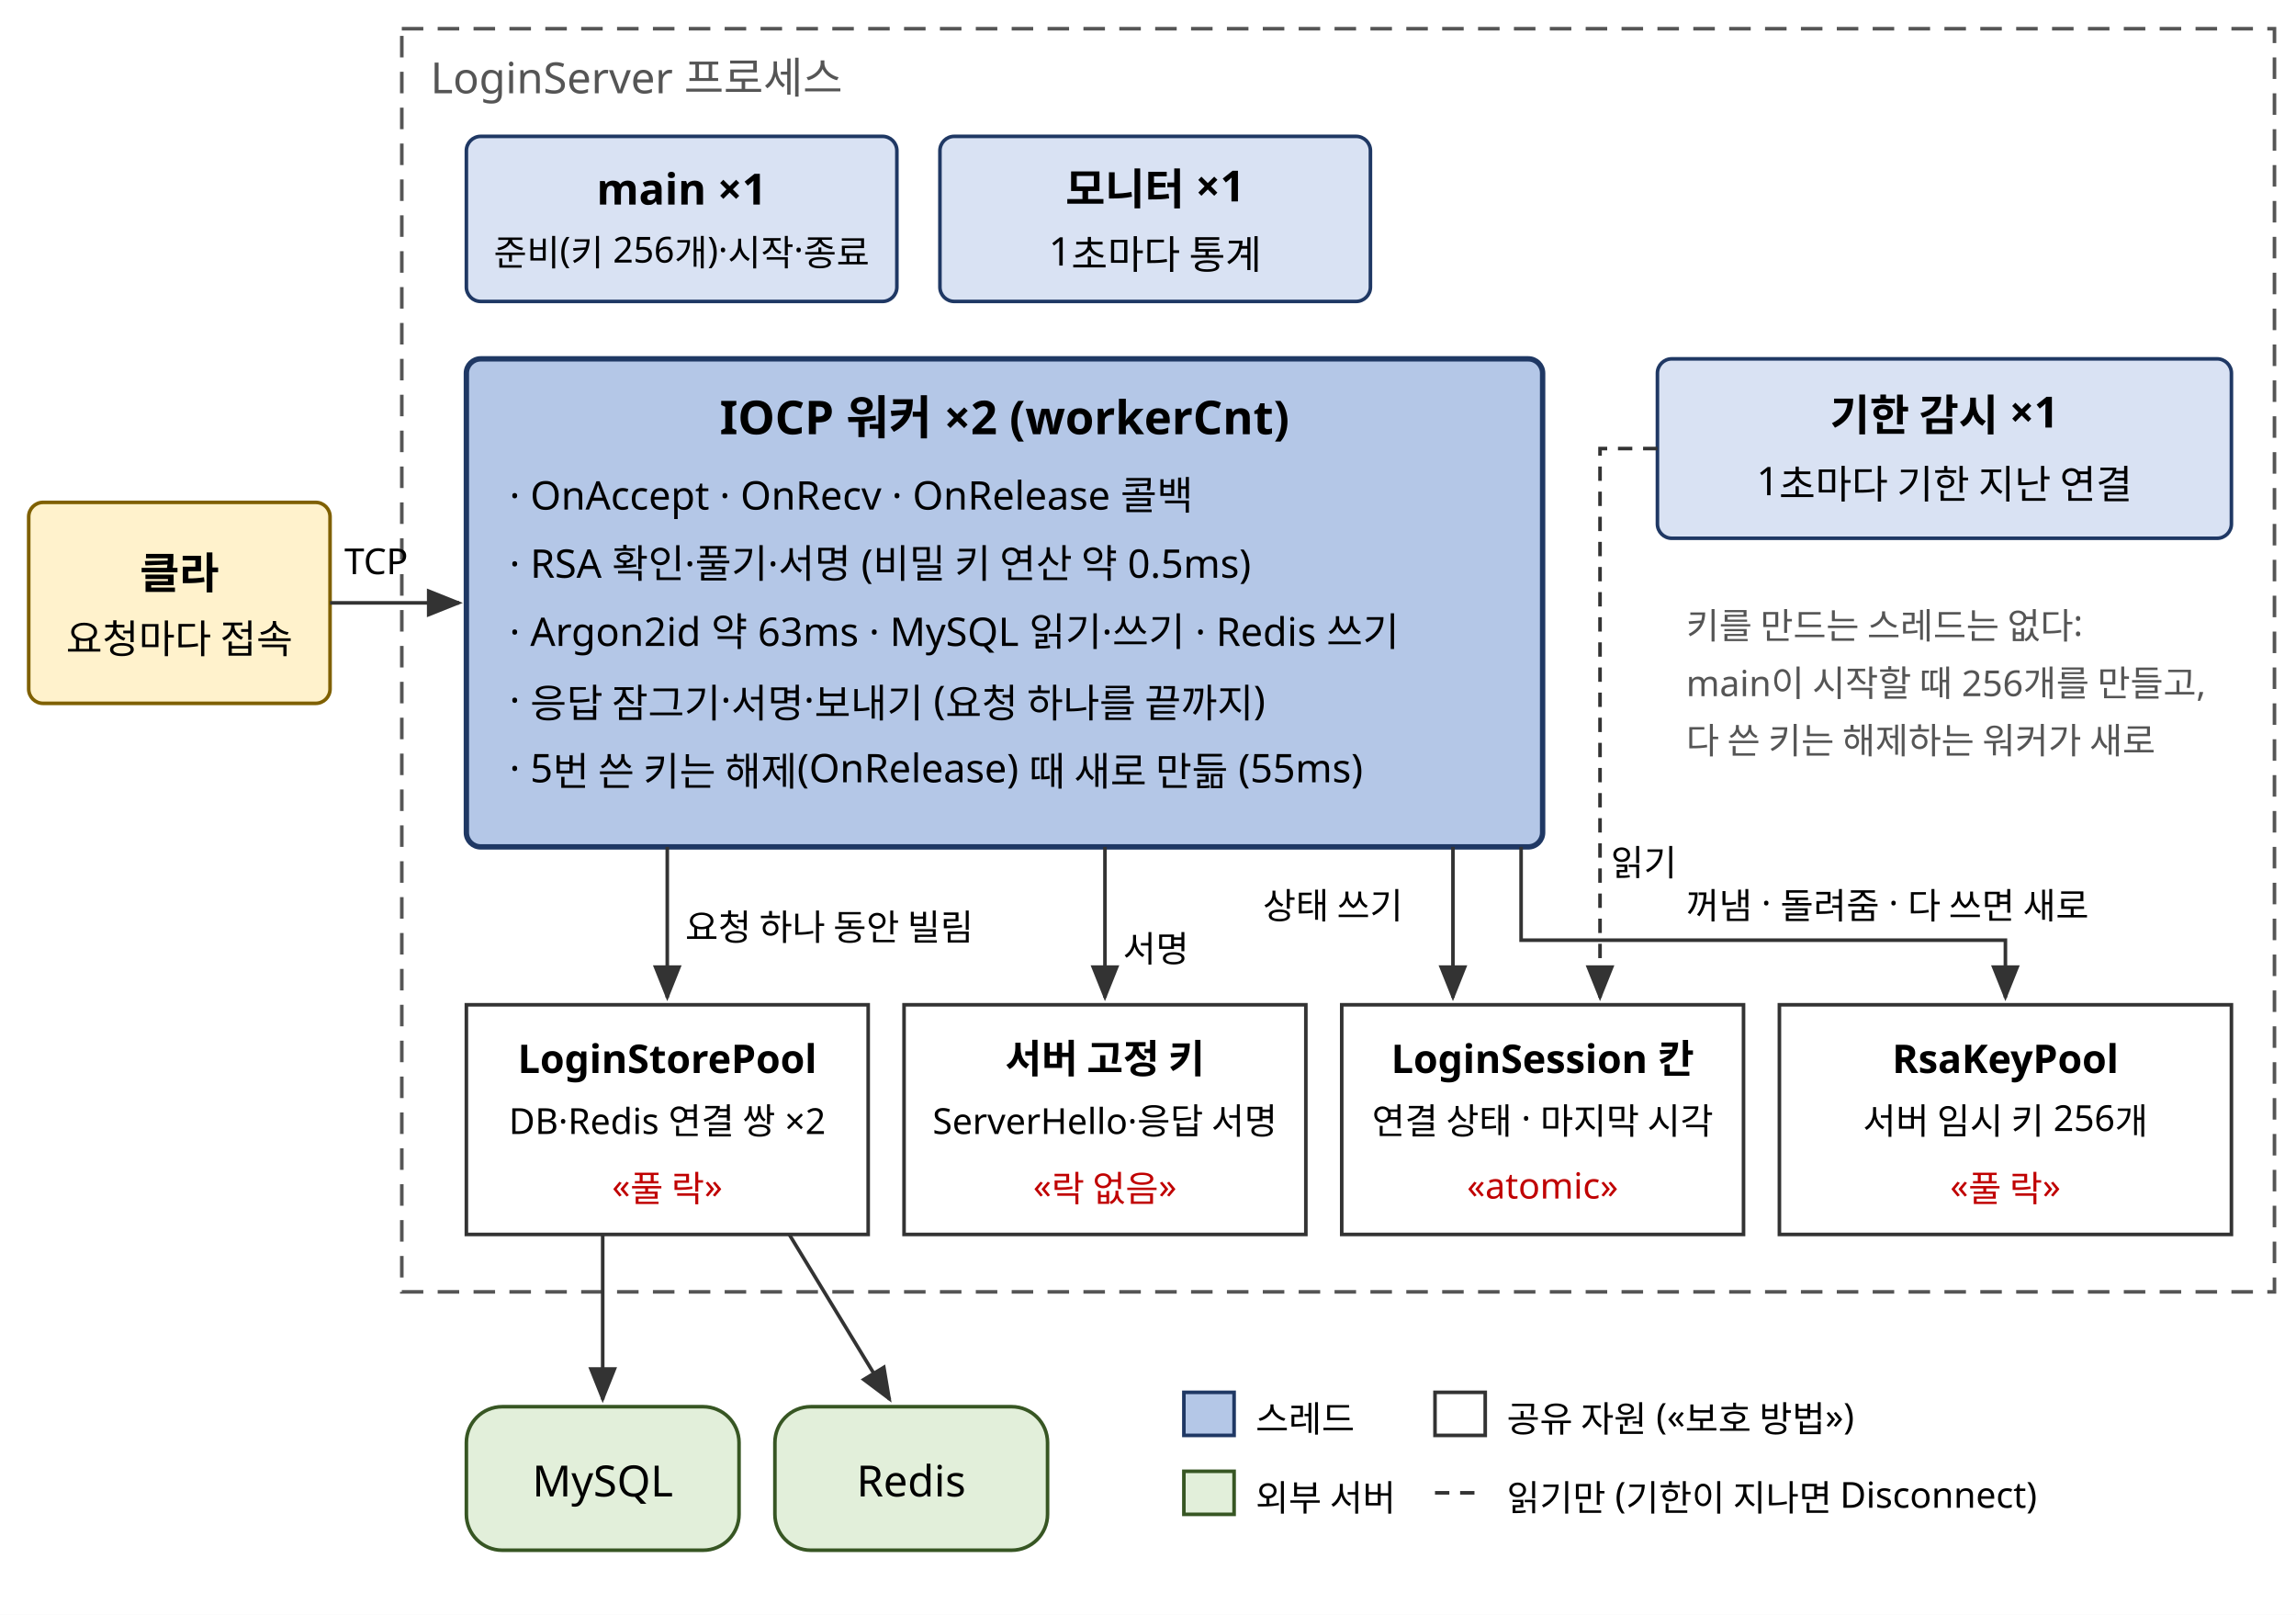
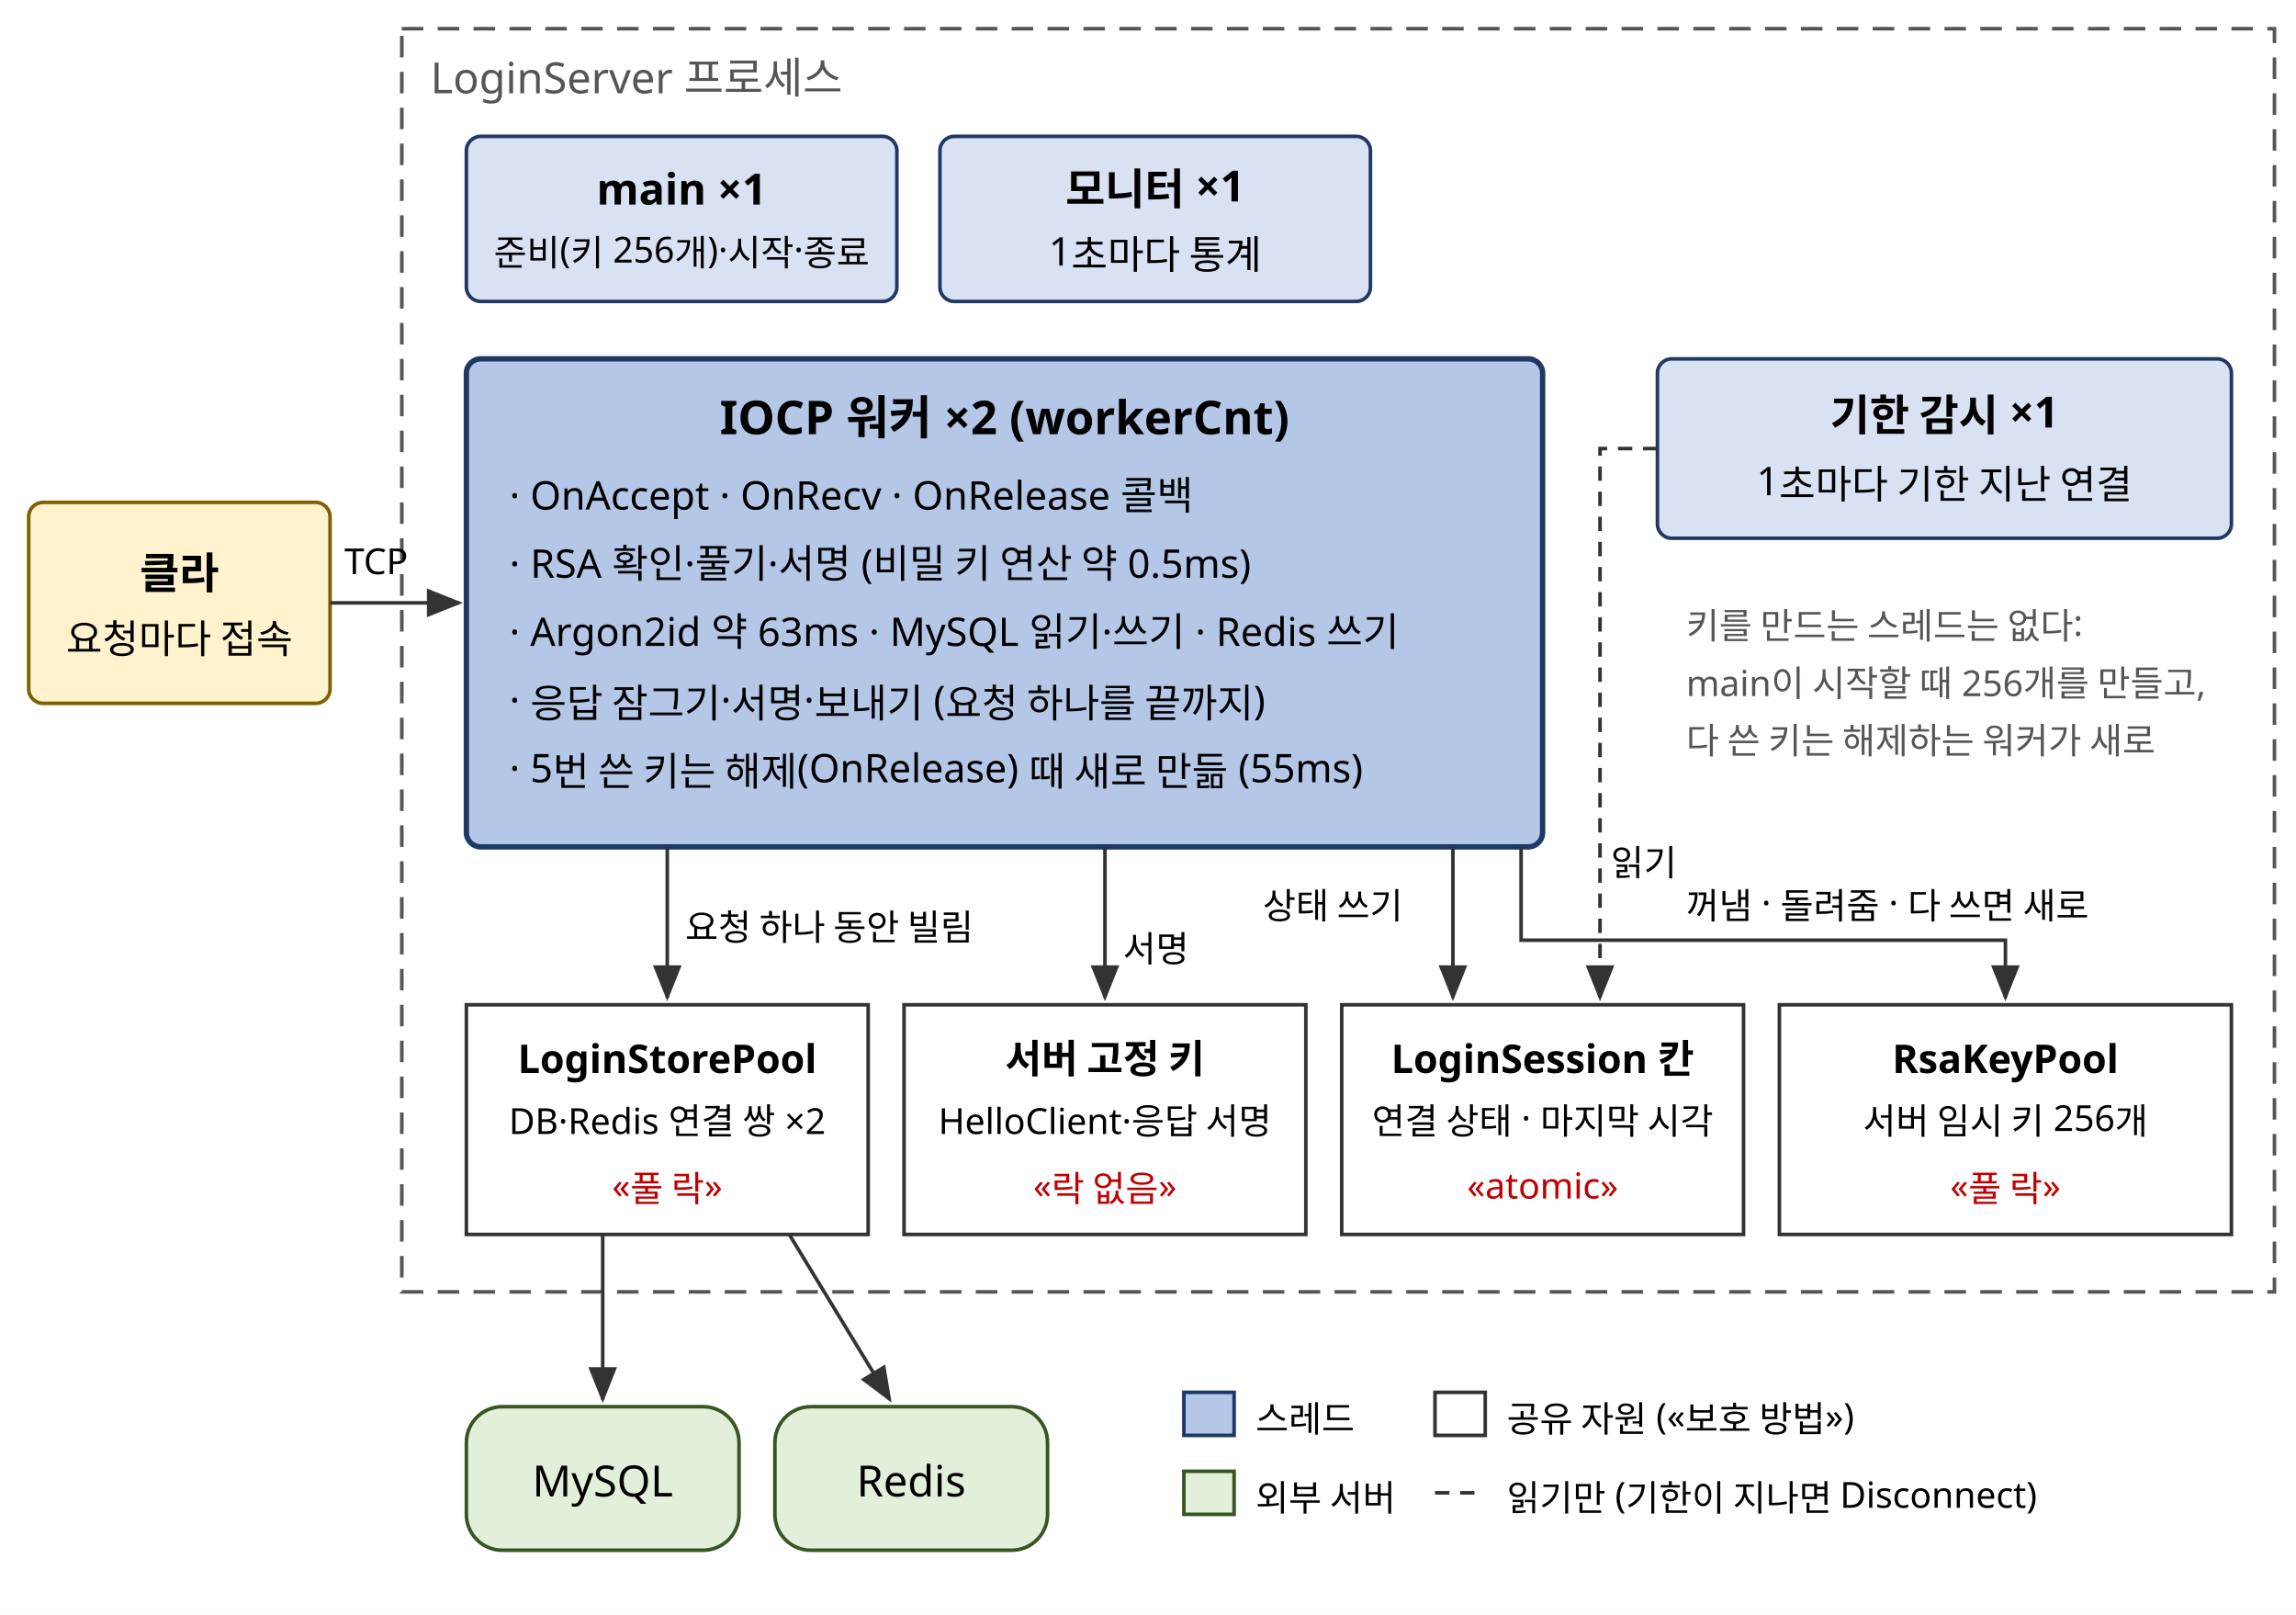
<svg xmlns="http://www.w3.org/2000/svg" width="640" height="450" viewBox="0 0 640 450" font-family="Malgun Gothic" font-size="12">
  <defs>
    <marker id="a" markerWidth="10" markerHeight="8" refX="9" refY="4" orient="auto">
      <path d="M0,0 L10,4 L0,8 z" fill="#333" />
    </marker>
  </defs>
  <rect x="0" y="0" width="640" height="450" fill="#FFFFFF" />
  <rect x="112" y="8" width="522" height="352" fill="none" stroke="#555" stroke-dasharray="6,4" />
  <text x="120" y="26" font-size="12" fill="#555">LoginServer 프로세스</text>
  <rect x="8" y="140" width="84" height="56" rx="4" fill="#FFF2CC" stroke="#7F6000" />
  <text x="50" y="164" text-anchor="middle" font-weight="bold">클라</text>
  <text x="50" y="182" text-anchor="middle" font-size="11">요청마다 접속</text>
  <line x1="92" y1="168" x2="128" y2="168" stroke="#333" marker-end="url(#a)" />
  <text x="96" y="160" font-size="10">TCP</text>
  <rect x="130" y="38" width="120" height="46" rx="4" fill="#D9E2F3" stroke="#1F3864" />
  <text x="190" y="57" text-anchor="middle" font-weight="bold">main ×1</text>
  <text x="190" y="74" text-anchor="middle" font-size="10">준비(키 256개)·시작·종료</text>
  <rect x="262" y="38" width="120" height="46" rx="4" fill="#D9E2F3" stroke="#1F3864" />
  <text x="322" y="57" text-anchor="middle" font-weight="bold">모니터 ×1</text>
  <text x="322" y="74" text-anchor="middle" font-size="11">1초마다 통계</text>
  <rect x="130" y="100" width="300" height="136" rx="4" fill="#B4C7E7" stroke="#1F3864" stroke-width="1.5" />
  <text x="280" y="121" text-anchor="middle" font-weight="bold" font-size="13">IOCP 워커 ×2 (workerCnt)</text>
  <text x="142" y="142" font-size="11">· OnAccept · OnRecv · OnRelease 콜백</text>
  <text x="142" y="161" font-size="11">· RSA 확인·풀기·서명 (비밀 키 연산 약 0.5ms)</text>
  <text x="142" y="180" font-size="11">· Argon2id 약 63ms · MySQL 읽기·쓰기 · Redis 쓰기</text>
  <text x="142" y="199" font-size="11">· 응답 잠그기·서명·보내기 (요청 하나를 끝까지)</text>
  <text x="142" y="218" font-size="11">· 5번 쓴 키는 해제(OnRelease) 때 새로 만듦 (55ms)</text>
  <rect x="462" y="100" width="160" height="50" rx="4" fill="#D9E2F3" stroke="#1F3864" />
  <text x="542" y="120" text-anchor="middle" font-weight="bold">기한 감시 ×1</text>
  <text x="542" y="138" text-anchor="middle" font-size="11">1초마다 기한 지난 연결</text>
  <text x="470" y="178" font-size="10" fill="#555">키를 만드는 스레드는 없다:</text>
  <text x="470" y="194" font-size="10" fill="#555">main이 시작할 때 256개를 만들고,</text>
  <text x="470" y="210" font-size="10" fill="#555">다 쓴 키는 해제하는 워커가 새로</text>
  <rect x="130" y="280" width="112" height="64" fill="#FFFFFF" stroke="#333" />
  <text x="186" y="299" text-anchor="middle" font-weight="bold" font-size="11">LoginStorePool</text>
  <text x="186" y="316" text-anchor="middle" font-size="10">DB·Redis 연결 쌍 ×2</text>
  <text x="186" y="334" text-anchor="middle" font-size="10" fill="#C00000">«풀 락»</text>
  <rect x="252" y="280" width="112" height="64" fill="#FFFFFF" stroke="#333" />
  <text x="308" y="299" text-anchor="middle" font-weight="bold" font-size="11">서버 고정 키</text>
-   <text x="308" y="316" text-anchor="middle" font-size="10">ServerHello·응답 서명</text>
+   <text x="308" y="316" text-anchor="middle" font-size="10">HelloClient·응답 서명</text>
  <text x="308" y="334" text-anchor="middle" font-size="10" fill="#C00000">«락 없음»</text>
  <rect x="374" y="280" width="112" height="64" fill="#FFFFFF" stroke="#333" />
  <text x="430" y="299" text-anchor="middle" font-weight="bold" font-size="11">LoginSession 칸</text>
  <text x="430" y="316" text-anchor="middle" font-size="10">연결 상태 · 마지막 시각</text>
  <text x="430" y="334" text-anchor="middle" font-size="10" fill="#C00000">«atomic»</text>
  <rect x="496" y="280" width="126" height="64" fill="#FFFFFF" stroke="#333" />
  <text x="559" y="299" text-anchor="middle" font-weight="bold" font-size="11">RsaKeyPool</text>
  <text x="559" y="316" text-anchor="middle" font-size="10">서버 임시 키 256개</text>
  <text x="559" y="334" text-anchor="middle" font-size="10" fill="#C00000">«풀 락»</text>
  <line x1="186" y1="236" x2="186" y2="278" stroke="#333" marker-end="url(#a)" />
  <text x="191" y="262" font-size="10">요청 하나 동안 빌림</text>
  <line x1="308" y1="236" x2="308" y2="278" stroke="#333" marker-end="url(#a)" />
  <text x="313" y="268" font-size="10">서명</text>
  <line x1="405" y1="236" x2="405" y2="278" stroke="#333" marker-end="url(#a)" />
  <text x="352" y="256" font-size="10">상태 쓰기</text>
  <polyline points="424,236 424,262 559,262 559,278" fill="none" stroke="#333" marker-end="url(#a)" />
  <text x="470" y="256" font-size="10">꺼냄 · 돌려줌 · 다 쓰면 새로</text>
  <polyline points="462,125 446,125 446,278" fill="none" stroke="#333" stroke-dasharray="4,3" marker-end="url(#a)" />
  <text x="449" y="244" font-size="10">읽기</text>
  <rect x="130" y="392" width="76" height="40" rx="10" fill="#E2EFDA" stroke="#375623" />
  <text x="168" y="417" text-anchor="middle">MySQL</text>
  <rect x="216" y="392" width="76" height="40" rx="10" fill="#E2EFDA" stroke="#375623" />
  <text x="254" y="417" text-anchor="middle">Redis</text>
  <line x1="168" y1="344" x2="168" y2="390" stroke="#333" marker-end="url(#a)" />
  <line x1="220" y1="344" x2="248" y2="390" stroke="#333" marker-end="url(#a)" />
  <rect x="330" y="388" width="14" height="12" fill="#B4C7E7" stroke="#1F3864" />
  <text x="350" y="399" font-size="10">스레드</text>
  <rect x="400" y="388" width="14" height="12" fill="#FFFFFF" stroke="#333" />
  <text x="420" y="399" font-size="10">공유 자원 («보호 방법»)</text>
  <rect x="330" y="410" width="14" height="12" fill="#E2EFDA" stroke="#375623" />
  <text x="350" y="421" font-size="10">외부 서버</text>
  <line x1="400" y1="416" x2="414" y2="416" stroke="#333" stroke-dasharray="4,3" />
  <text x="420" y="421" font-size="10">읽기만 (기한이 지나면 Disconnect)</text>
</svg>
